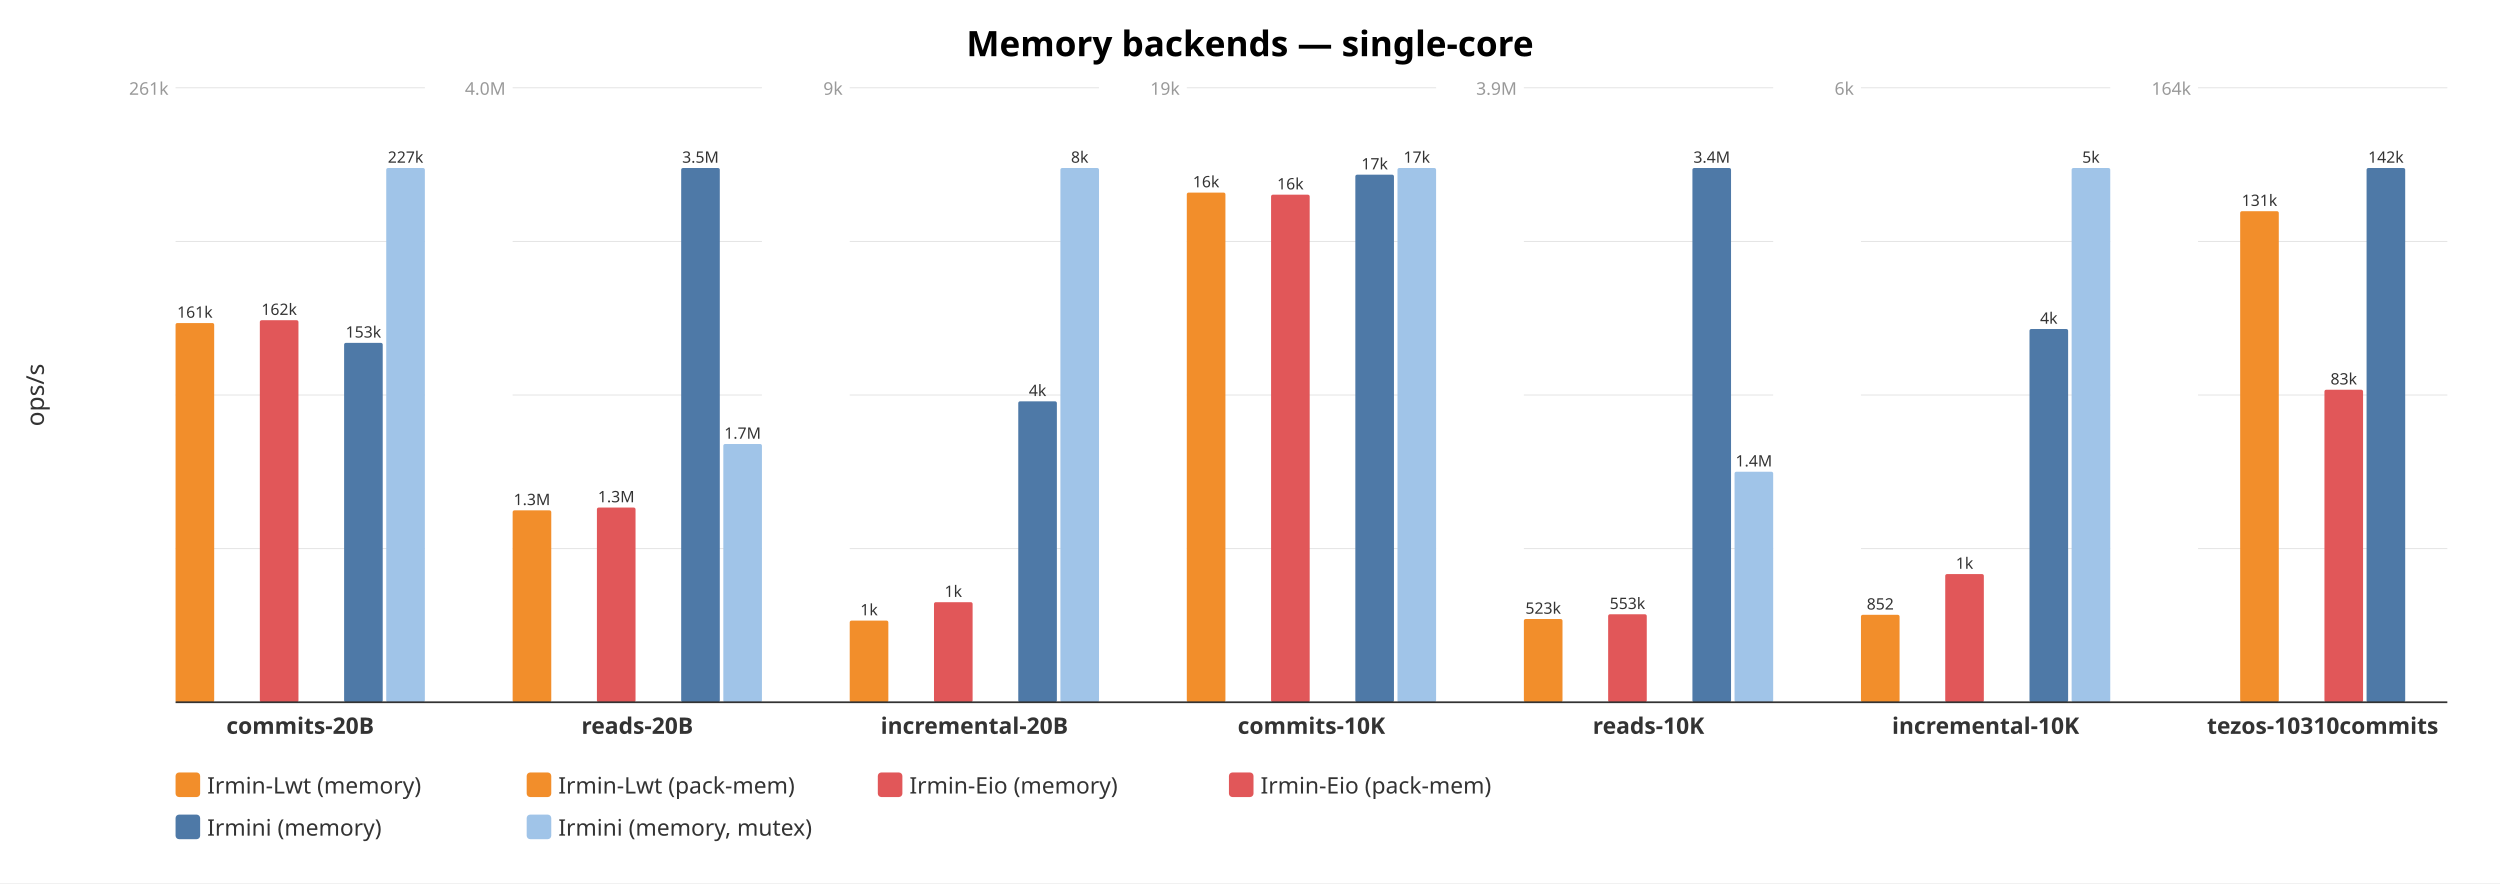
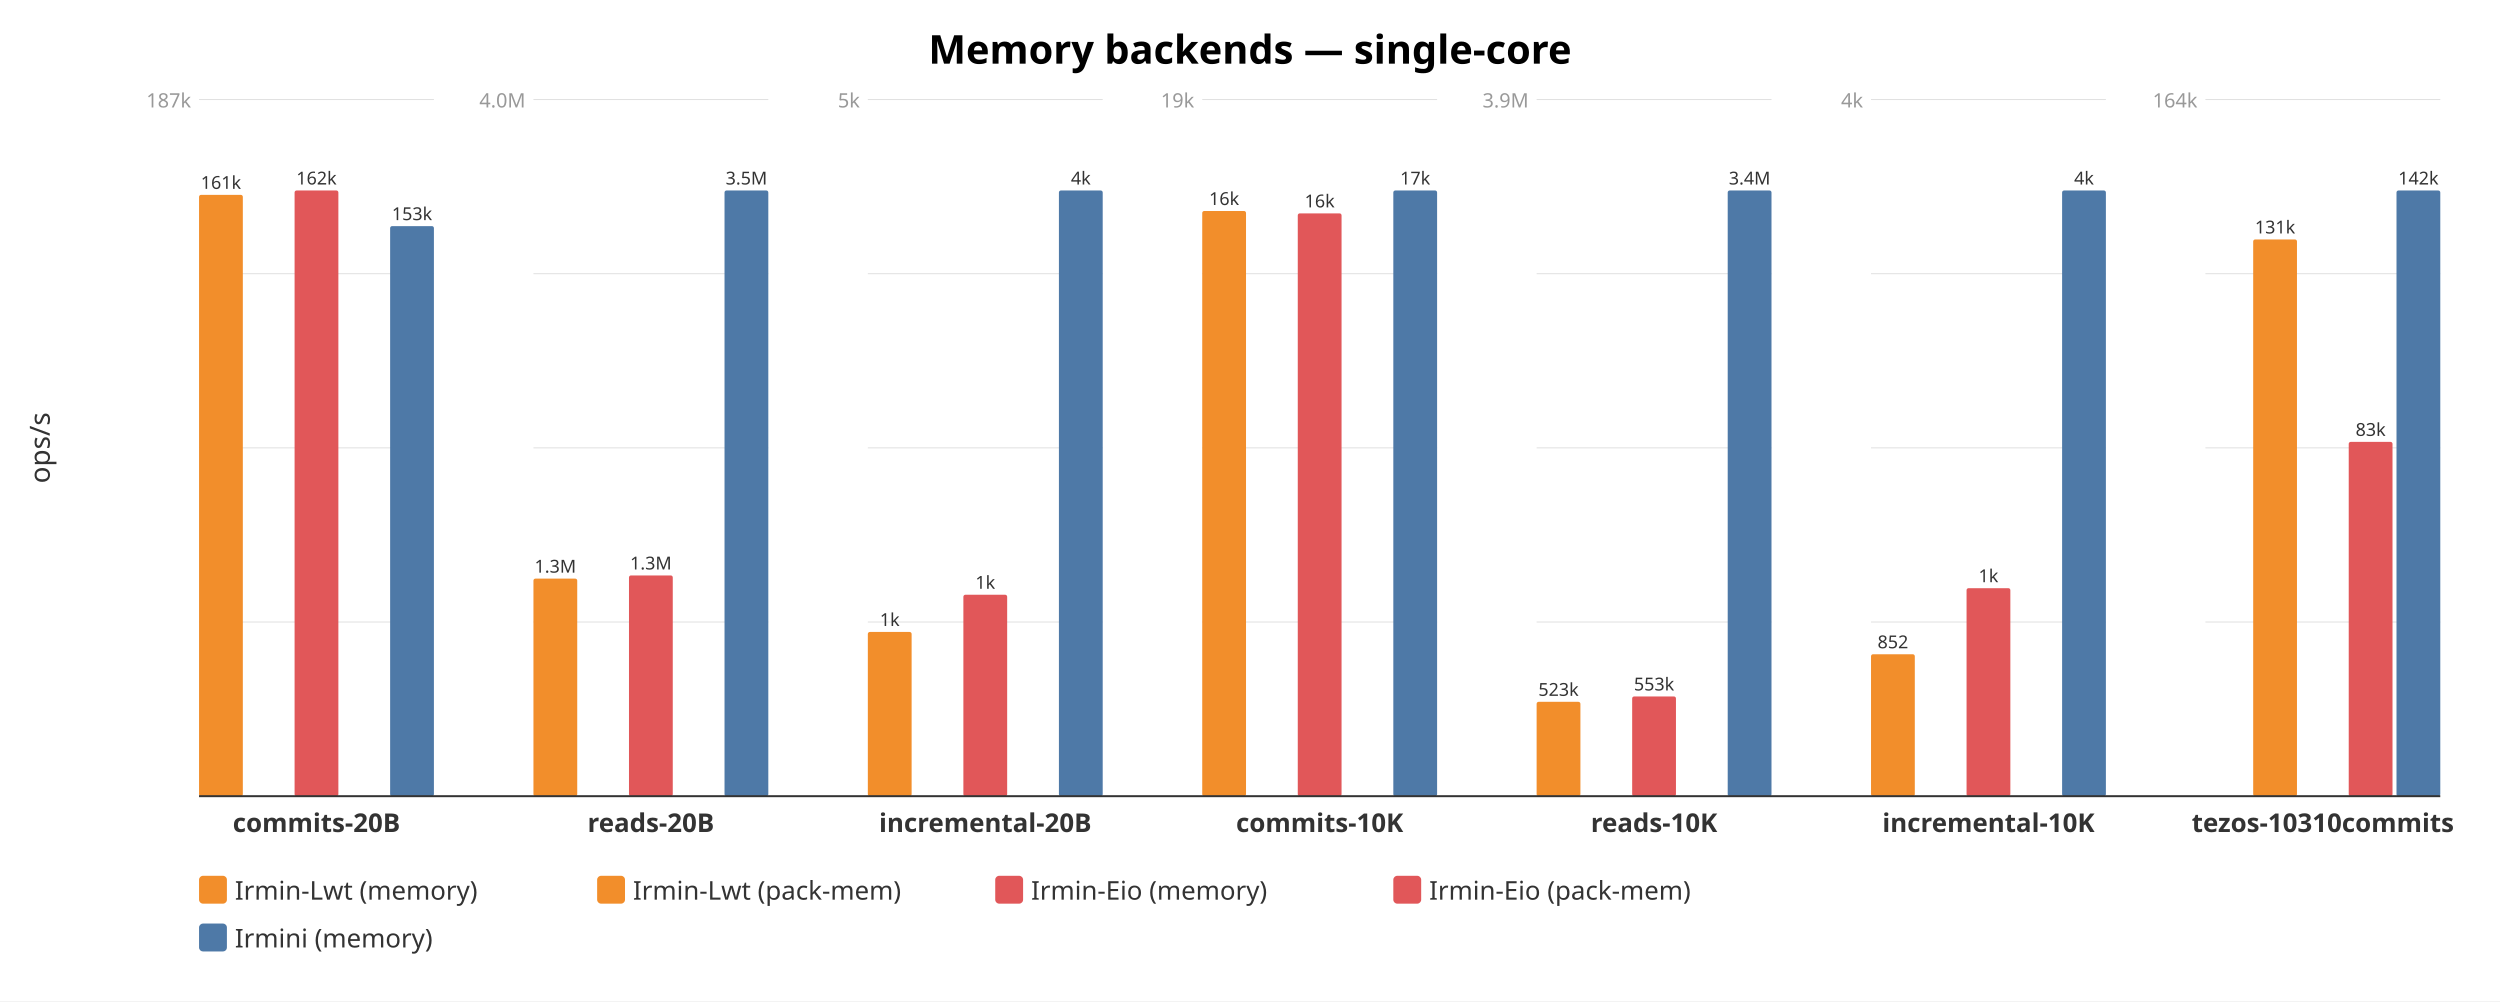
- <svg xmlns="http://www.w3.org/2000/svg" width="1424" height="503" font-family="system-ui, sans-serif" font-size="14">
-   <rect width="1424" height="503" fill="white" />
+ <svg xmlns="http://www.w3.org/2000/svg" width="1256" height="503" font-family="system-ui, sans-serif" font-size="14">
+   <rect width="1256" height="503" fill="white" />
  <defs>
</defs>
-   <text x="712.0" y="32" text-anchor="middle" font-size="20" font-weight="bold">Memory backends — single-core</text>
+   <text x="628.0" y="32" text-anchor="middle" font-size="20" font-weight="bold">Memory backends — single-core</text>
  <g transform="translate(100,50)">
    <text x="-75" y="175.0" text-anchor="middle" font-size="14" fill="#333" transform="rotate(-90,-75,175.0)">ops/s</text>
-     <line x1="0" y1="262.5" x2="142" y2="262.5" stroke="#e0e0e0" stroke-width="0.5" />
-     <line x1="0" y1="175.0" x2="142" y2="175.0" stroke="#e0e0e0" stroke-width="0.5" />
-     <line x1="0" y1="87.5" x2="142" y2="87.5" stroke="#e0e0e0" stroke-width="0.5" />
-     <line x1="0" y1="0.0" x2="142" y2="0.0" stroke="#e0e0e0" stroke-width="0.5" />
-     <text x="-4.0" y="4.0" text-anchor="end" font-size="10" fill="#999">261k</text>
-     <rect x="0.0" y="134.0" width="22" height="216.0" fill="#f28e2b" rx="1" />
-     <text x="11.0" y="131.0" text-anchor="middle" font-size="9" fill="#333">161k</text>
-     <rect x="48.0" y="132.4" width="22" height="217.6" fill="#e15759" rx="1" />
-     <text x="59.0" y="129.4" text-anchor="middle" font-size="9" fill="#333">162k</text>
-     <rect x="96.0" y="145.3" width="22" height="204.7" fill="#4e79a7" rx="1" />
-     <text x="107.0" y="142.3" text-anchor="middle" font-size="9" fill="#333">153k</text>
-     <rect x="120.0" y="45.7" width="22" height="304.3" fill="#a0c4e8" rx="1" />
-     <text x="131.0" y="42.7" text-anchor="middle" font-size="9" fill="#333">227k</text>
-     <text x="71.0" y="368" text-anchor="middle" font-size="13" font-weight="bold" fill="#333">commits-20B</text>
-     <line x1="192" y1="262.5" x2="334" y2="262.5" stroke="#e0e0e0" stroke-width="0.5" />
-     <line x1="192" y1="175.0" x2="334" y2="175.0" stroke="#e0e0e0" stroke-width="0.5" />
-     <line x1="192" y1="87.5" x2="334" y2="87.5" stroke="#e0e0e0" stroke-width="0.5" />
-     <line x1="192" y1="0.0" x2="334" y2="0.0" stroke="#e0e0e0" stroke-width="0.5" />
-     <text x="188.0" y="4.0" text-anchor="end" font-size="10" fill="#999">4.0M</text>
-     <rect x="192.0" y="240.7" width="22" height="109.3" fill="#f28e2b" rx="1" />
-     <text x="203.0" y="237.7" text-anchor="middle" font-size="9" fill="#333">1.3M</text>
-     <rect x="240.0" y="239.1" width="22" height="110.9" fill="#e15759" rx="1" />
-     <text x="251.0" y="236.1" text-anchor="middle" font-size="9" fill="#333">1.3M</text>
-     <rect x="288.0" y="45.7" width="22" height="304.3" fill="#4e79a7" rx="1" />
-     <text x="299.0" y="42.7" text-anchor="middle" font-size="9" fill="#333">3.5M</text>
-     <rect x="312.0" y="202.9" width="22" height="147.1" fill="#a0c4e8" rx="1" />
-     <text x="323.0" y="199.9" text-anchor="middle" font-size="9" fill="#333">1.7M</text>
-     <text x="263.0" y="368" text-anchor="middle" font-size="13" font-weight="bold" fill="#333">reads-20B</text>
-     <line x1="384" y1="262.5" x2="526" y2="262.5" stroke="#e0e0e0" stroke-width="0.5" />
-     <line x1="384" y1="175.0" x2="526" y2="175.0" stroke="#e0e0e0" stroke-width="0.5" />
-     <line x1="384" y1="87.5" x2="526" y2="87.5" stroke="#e0e0e0" stroke-width="0.5" />
-     <line x1="384" y1="0.0" x2="526" y2="0.0" stroke="#e0e0e0" stroke-width="0.5" />
-     <text x="380.0" y="4.0" text-anchor="end" font-size="10" fill="#999">9k</text>
-     <rect x="384.0" y="303.5" width="22" height="46.5" fill="#f28e2b" rx="1" />
-     <text x="395.0" y="300.5" text-anchor="middle" font-size="9" fill="#333">1k</text>
-     <rect x="432.0" y="293.0" width="22" height="57.0" fill="#e15759" rx="1" />
-     <text x="443.0" y="290.0" text-anchor="middle" font-size="9" fill="#333">1k</text>
-     <rect x="480.0" y="178.6" width="22" height="171.4" fill="#4e79a7" rx="1" />
-     <text x="491.0" y="175.6" text-anchor="middle" font-size="9" fill="#333">4k</text>
-     <rect x="504.0" y="45.7" width="22" height="304.3" fill="#a0c4e8" rx="1" />
-     <text x="515.0" y="42.7" text-anchor="middle" font-size="9" fill="#333">8k</text>
-     <text x="455.0" y="368" text-anchor="middle" font-size="13" font-weight="bold" fill="#333">incremental-20B</text>
-     <line x1="576" y1="262.5" x2="718" y2="262.5" stroke="#e0e0e0" stroke-width="0.5" />
-     <line x1="576" y1="175.0" x2="718" y2="175.0" stroke="#e0e0e0" stroke-width="0.5" />
-     <line x1="576" y1="87.5" x2="718" y2="87.5" stroke="#e0e0e0" stroke-width="0.5" />
-     <line x1="576" y1="0.0" x2="718" y2="0.0" stroke="#e0e0e0" stroke-width="0.5" />
-     <text x="572.0" y="4.0" text-anchor="end" font-size="10" fill="#999">19k</text>
-     <rect x="576.0" y="59.7" width="22" height="290.3" fill="#f28e2b" rx="1" />
-     <text x="587.0" y="56.7" text-anchor="middle" font-size="9" fill="#333">16k</text>
-     <rect x="624.0" y="60.9" width="22" height="289.1" fill="#e15759" rx="1" />
-     <text x="635.0" y="57.9" text-anchor="middle" font-size="9" fill="#333">16k</text>
-     <rect x="672.0" y="49.5" width="22" height="300.5" fill="#4e79a7" rx="1" />
-     <text x="683.0" y="46.5" text-anchor="middle" font-size="9" fill="#333">17k</text>
-     <rect x="696.0" y="45.7" width="22" height="304.3" fill="#a0c4e8" rx="1" />
-     <text x="707.0" y="42.7" text-anchor="middle" font-size="9" fill="#333">17k</text>
-     <text x="647.0" y="368" text-anchor="middle" font-size="13" font-weight="bold" fill="#333">commits-10K</text>
-     <line x1="768" y1="262.5" x2="910" y2="262.5" stroke="#e0e0e0" stroke-width="0.5" />
-     <line x1="768" y1="175.0" x2="910" y2="175.0" stroke="#e0e0e0" stroke-width="0.5" />
-     <line x1="768" y1="87.5" x2="910" y2="87.5" stroke="#e0e0e0" stroke-width="0.5" />
-     <line x1="768" y1="0.0" x2="910" y2="0.0" stroke="#e0e0e0" stroke-width="0.5" />
-     <text x="764.0" y="4.0" text-anchor="end" font-size="10" fill="#999">3.9M</text>
-     <rect x="768.0" y="302.6" width="22" height="47.4" fill="#f28e2b" rx="1" />
-     <text x="779.0" y="299.6" text-anchor="middle" font-size="9" fill="#333">523k</text>
-     <rect x="816.0" y="299.9" width="22" height="50.1" fill="#e15759" rx="1" />
-     <text x="827.0" y="296.9" text-anchor="middle" font-size="9" fill="#333">553k</text>
-     <rect x="864.0" y="45.7" width="22" height="304.3" fill="#4e79a7" rx="1" />
-     <text x="875.0" y="42.7" text-anchor="middle" font-size="9" fill="#333">3.4M</text>
-     <rect x="888.0" y="218.7" width="22" height="131.3" fill="#a0c4e8" rx="1" />
-     <text x="899.0" y="215.7" text-anchor="middle" font-size="9" fill="#333">1.4M</text>
-     <text x="839.0" y="368" text-anchor="middle" font-size="13" font-weight="bold" fill="#333">reads-10K</text>
-     <line x1="960" y1="262.5" x2="1102" y2="262.5" stroke="#e0e0e0" stroke-width="0.5" />
-     <line x1="960" y1="175.0" x2="1102" y2="175.0" stroke="#e0e0e0" stroke-width="0.5" />
-     <line x1="960" y1="87.5" x2="1102" y2="87.5" stroke="#e0e0e0" stroke-width="0.5" />
-     <line x1="960" y1="0.0" x2="1102" y2="0.0" stroke="#e0e0e0" stroke-width="0.5" />
-     <text x="956.0" y="4.0" text-anchor="end" font-size="10" fill="#999">6k</text>
-     <rect x="960.0" y="300.2" width="22" height="49.8" fill="#f28e2b" rx="1" />
-     <text x="971.0" y="297.2" text-anchor="middle" font-size="9" fill="#333">852</text>
-     <rect x="1008.0" y="277.0" width="22" height="73.0" fill="#e15759" rx="1" />
-     <text x="1019.0" y="274.0" text-anchor="middle" font-size="9" fill="#333">1k</text>
-     <rect x="1056.0" y="137.4" width="22" height="212.6" fill="#4e79a7" rx="1" />
-     <text x="1067.0" y="134.4" text-anchor="middle" font-size="9" fill="#333">4k</text>
-     <rect x="1080.0" y="45.7" width="22" height="304.3" fill="#a0c4e8" rx="1" />
-     <text x="1091.0" y="42.7" text-anchor="middle" font-size="9" fill="#333">5k</text>
-     <text x="1031.0" y="368" text-anchor="middle" font-size="13" font-weight="bold" fill="#333">incremental-10K</text>
-     <line x1="1152" y1="262.5" x2="1294" y2="262.5" stroke="#e0e0e0" stroke-width="0.5" />
-     <line x1="1152" y1="175.0" x2="1294" y2="175.0" stroke="#e0e0e0" stroke-width="0.5" />
-     <line x1="1152" y1="87.5" x2="1294" y2="87.5" stroke="#e0e0e0" stroke-width="0.5" />
-     <line x1="1152" y1="0.0" x2="1294" y2="0.0" stroke="#e0e0e0" stroke-width="0.5" />
-     <text x="1148.0" y="4.0" text-anchor="end" font-size="10" fill="#999">164k</text>
-     <rect x="1176.0" y="70.3" width="22" height="279.7" fill="#f28e2b" rx="1" />
-     <text x="1187.0" y="67.3" text-anchor="middle" font-size="9" fill="#333">131k</text>
-     <rect x="1224.0" y="172.0" width="22" height="178.0" fill="#e15759" rx="1" />
-     <text x="1235.0" y="169.0" text-anchor="middle" font-size="9" fill="#333">83k</text>
-     <rect x="1248.0" y="45.7" width="22" height="304.3" fill="#4e79a7" rx="1" />
-     <text x="1259.0" y="42.7" text-anchor="middle" font-size="9" fill="#333">142k</text>
-     <text x="1223.0" y="368" text-anchor="middle" font-size="13" font-weight="bold" fill="#333">tezos-10310commits</text>
-     <line x1="0" y1="350" x2="1294" y2="350" stroke="#333" stroke-width="1" />
+     <line x1="0" y1="262.5" x2="118" y2="262.5" stroke="#e0e0e0" stroke-width="0.5" />
+     <line x1="0" y1="175.0" x2="118" y2="175.0" stroke="#e0e0e0" stroke-width="0.5" />
+     <line x1="0" y1="87.5" x2="118" y2="87.5" stroke="#e0e0e0" stroke-width="0.5" />
+     <line x1="0" y1="0.0" x2="118" y2="0.0" stroke="#e0e0e0" stroke-width="0.5" />
+     <text x="-4.0" y="4.0" text-anchor="end" font-size="10" fill="#999">187k</text>
+     <rect x="0.0" y="47.9" width="22" height="302.1" fill="#f28e2b" rx="1" />
+     <text x="11.0" y="44.9" text-anchor="middle" font-size="9" fill="#333">161k</text>
+     <rect x="48.0" y="45.7" width="22" height="304.3" fill="#e15759" rx="1" />
+     <text x="59.0" y="42.7" text-anchor="middle" font-size="9" fill="#333">162k</text>
+     <rect x="96.0" y="63.6" width="22" height="286.4" fill="#4e79a7" rx="1" />
+     <text x="107.0" y="60.6" text-anchor="middle" font-size="9" fill="#333">153k</text>
+     <text x="59.0" y="368" text-anchor="middle" font-size="13" font-weight="bold" fill="#333">commits-20B</text>
+     <line x1="168" y1="262.5" x2="286" y2="262.5" stroke="#e0e0e0" stroke-width="0.5" />
+     <line x1="168" y1="175.0" x2="286" y2="175.0" stroke="#e0e0e0" stroke-width="0.5" />
+     <line x1="168" y1="87.5" x2="286" y2="87.5" stroke="#e0e0e0" stroke-width="0.5" />
+     <line x1="168" y1="0.0" x2="286" y2="0.0" stroke="#e0e0e0" stroke-width="0.5" />
+     <text x="164.0" y="4.0" text-anchor="end" font-size="10" fill="#999">4.0M</text>
+     <rect x="168.0" y="240.7" width="22" height="109.3" fill="#f28e2b" rx="1" />
+     <text x="179.0" y="237.7" text-anchor="middle" font-size="9" fill="#333">1.3M</text>
+     <rect x="216.0" y="239.1" width="22" height="110.9" fill="#e15759" rx="1" />
+     <text x="227.0" y="236.1" text-anchor="middle" font-size="9" fill="#333">1.3M</text>
+     <rect x="264.0" y="45.7" width="22" height="304.3" fill="#4e79a7" rx="1" />
+     <text x="275.0" y="42.7" text-anchor="middle" font-size="9" fill="#333">3.5M</text>
+     <text x="227.0" y="368" text-anchor="middle" font-size="13" font-weight="bold" fill="#333">reads-20B</text>
+     <line x1="336" y1="262.5" x2="454" y2="262.5" stroke="#e0e0e0" stroke-width="0.5" />
+     <line x1="336" y1="175.0" x2="454" y2="175.0" stroke="#e0e0e0" stroke-width="0.5" />
+     <line x1="336" y1="87.5" x2="454" y2="87.5" stroke="#e0e0e0" stroke-width="0.5" />
+     <line x1="336" y1="0.0" x2="454" y2="0.0" stroke="#e0e0e0" stroke-width="0.5" />
+     <text x="332.0" y="4.0" text-anchor="end" font-size="10" fill="#999">5k</text>
+     <rect x="336.0" y="267.5" width="22" height="82.5" fill="#f28e2b" rx="1" />
+     <text x="347.0" y="264.5" text-anchor="middle" font-size="9" fill="#333">1k</text>
+     <rect x="384.0" y="248.8" width="22" height="101.2" fill="#e15759" rx="1" />
+     <text x="395.0" y="245.8" text-anchor="middle" font-size="9" fill="#333">1k</text>
+     <rect x="432.0" y="45.7" width="22" height="304.3" fill="#4e79a7" rx="1" />
+     <text x="443.0" y="42.7" text-anchor="middle" font-size="9" fill="#333">4k</text>
+     <text x="395.0" y="368" text-anchor="middle" font-size="13" font-weight="bold" fill="#333">incremental-20B</text>
+     <line x1="504" y1="262.5" x2="622" y2="262.5" stroke="#e0e0e0" stroke-width="0.5" />
+     <line x1="504" y1="175.0" x2="622" y2="175.0" stroke="#e0e0e0" stroke-width="0.5" />
+     <line x1="504" y1="87.5" x2="622" y2="87.5" stroke="#e0e0e0" stroke-width="0.5" />
+     <line x1="504" y1="0.0" x2="622" y2="0.0" stroke="#e0e0e0" stroke-width="0.5" />
+     <text x="500.0" y="4.0" text-anchor="end" font-size="10" fill="#999">19k</text>
+     <rect x="504.0" y="56.0" width="22" height="294.0" fill="#f28e2b" rx="1" />
+     <text x="515.0" y="53.0" text-anchor="middle" font-size="9" fill="#333">16k</text>
+     <rect x="552.0" y="57.2" width="22" height="292.8" fill="#e15759" rx="1" />
+     <text x="563.0" y="54.2" text-anchor="middle" font-size="9" fill="#333">16k</text>
+     <rect x="600.0" y="45.7" width="22" height="304.3" fill="#4e79a7" rx="1" />
+     <text x="611.0" y="42.7" text-anchor="middle" font-size="9" fill="#333">17k</text>
+     <text x="563.0" y="368" text-anchor="middle" font-size="13" font-weight="bold" fill="#333">commits-10K</text>
+     <line x1="672" y1="262.5" x2="790" y2="262.5" stroke="#e0e0e0" stroke-width="0.5" />
+     <line x1="672" y1="175.0" x2="790" y2="175.0" stroke="#e0e0e0" stroke-width="0.5" />
+     <line x1="672" y1="87.5" x2="790" y2="87.5" stroke="#e0e0e0" stroke-width="0.5" />
+     <line x1="672" y1="0.0" x2="790" y2="0.0" stroke="#e0e0e0" stroke-width="0.5" />
+     <text x="668.0" y="4.0" text-anchor="end" font-size="10" fill="#999">3.9M</text>
+     <rect x="672.0" y="302.6" width="22" height="47.4" fill="#f28e2b" rx="1" />
+     <text x="683.0" y="299.6" text-anchor="middle" font-size="9" fill="#333">523k</text>
+     <rect x="720.0" y="299.9" width="22" height="50.1" fill="#e15759" rx="1" />
+     <text x="731.0" y="296.9" text-anchor="middle" font-size="9" fill="#333">553k</text>
+     <rect x="768.0" y="45.7" width="22" height="304.3" fill="#4e79a7" rx="1" />
+     <text x="779.0" y="42.7" text-anchor="middle" font-size="9" fill="#333">3.4M</text>
+     <text x="731.0" y="368" text-anchor="middle" font-size="13" font-weight="bold" fill="#333">reads-10K</text>
+     <line x1="840" y1="262.5" x2="958" y2="262.5" stroke="#e0e0e0" stroke-width="0.5" />
+     <line x1="840" y1="175.0" x2="958" y2="175.0" stroke="#e0e0e0" stroke-width="0.5" />
+     <line x1="840" y1="87.5" x2="958" y2="87.5" stroke="#e0e0e0" stroke-width="0.5" />
+     <line x1="840" y1="0.0" x2="958" y2="0.0" stroke="#e0e0e0" stroke-width="0.5" />
+     <text x="836.0" y="4.0" text-anchor="end" font-size="10" fill="#999">4k</text>
+     <rect x="840.0" y="278.7" width="22" height="71.3" fill="#f28e2b" rx="1" />
+     <text x="851.0" y="275.7" text-anchor="middle" font-size="9" fill="#333">852</text>
+     <rect x="888.0" y="245.5" width="22" height="104.5" fill="#e15759" rx="1" />
+     <text x="899.0" y="242.5" text-anchor="middle" font-size="9" fill="#333">1k</text>
+     <rect x="936.0" y="45.7" width="22" height="304.3" fill="#4e79a7" rx="1" />
+     <text x="947.0" y="42.7" text-anchor="middle" font-size="9" fill="#333">4k</text>
+     <text x="899.0" y="368" text-anchor="middle" font-size="13" font-weight="bold" fill="#333">incremental-10K</text>
+     <line x1="1008" y1="262.5" x2="1126" y2="262.5" stroke="#e0e0e0" stroke-width="0.5" />
+     <line x1="1008" y1="175.0" x2="1126" y2="175.0" stroke="#e0e0e0" stroke-width="0.5" />
+     <line x1="1008" y1="87.5" x2="1126" y2="87.5" stroke="#e0e0e0" stroke-width="0.5" />
+     <line x1="1008" y1="0.0" x2="1126" y2="0.0" stroke="#e0e0e0" stroke-width="0.5" />
+     <text x="1004.0" y="4.0" text-anchor="end" font-size="10" fill="#999">164k</text>
+     <rect x="1032.0" y="70.3" width="22" height="279.7" fill="#f28e2b" rx="1" />
+     <text x="1043.0" y="67.3" text-anchor="middle" font-size="9" fill="#333">131k</text>
+     <rect x="1080.0" y="172.0" width="22" height="178.0" fill="#e15759" rx="1" />
+     <text x="1091.0" y="169.0" text-anchor="middle" font-size="9" fill="#333">83k</text>
+     <rect x="1104.0" y="45.7" width="22" height="304.3" fill="#4e79a7" rx="1" />
+     <text x="1115.0" y="42.7" text-anchor="middle" font-size="9" fill="#333">142k</text>
+     <text x="1067.0" y="368" text-anchor="middle" font-size="13" font-weight="bold" fill="#333">tezos-10310commits</text>
+     <line x1="0" y1="350" x2="1126" y2="350" stroke="#333" stroke-width="1" />
  </g>
  <g transform="translate(100,440)">
    <rect x="0" y="0" width="14" height="14" fill="#f28e2b" rx="2" />
    <text x="18" y="12" font-size="13" fill="#333">Irmin-Lwt (memory)</text>
    <rect x="200" y="0" width="14" height="14" fill="#f28e2b" rx="2" />
    <text x="218" y="12" font-size="13" fill="#333">Irmin-Lwt (pack-mem)</text>
    <rect x="400" y="0" width="14" height="14" fill="#e15759" rx="2" />
    <text x="418" y="12" font-size="13" fill="#333">Irmin-Eio (memory)</text>
    <rect x="600" y="0" width="14" height="14" fill="#e15759" rx="2" />
    <text x="618" y="12" font-size="13" fill="#333">Irmin-Eio (pack-mem)</text>
    <rect x="0" y="24" width="14" height="14" fill="#4e79a7" rx="2" />
    <text x="18" y="36" font-size="13" fill="#333">Irmini (memory)</text>
-     <rect x="200" y="24" width="14" height="14" fill="#a0c4e8" rx="2" />
-     <text x="218" y="36" font-size="13" fill="#333">Irmini (memory, mutex)</text>
  </g>
</svg>
